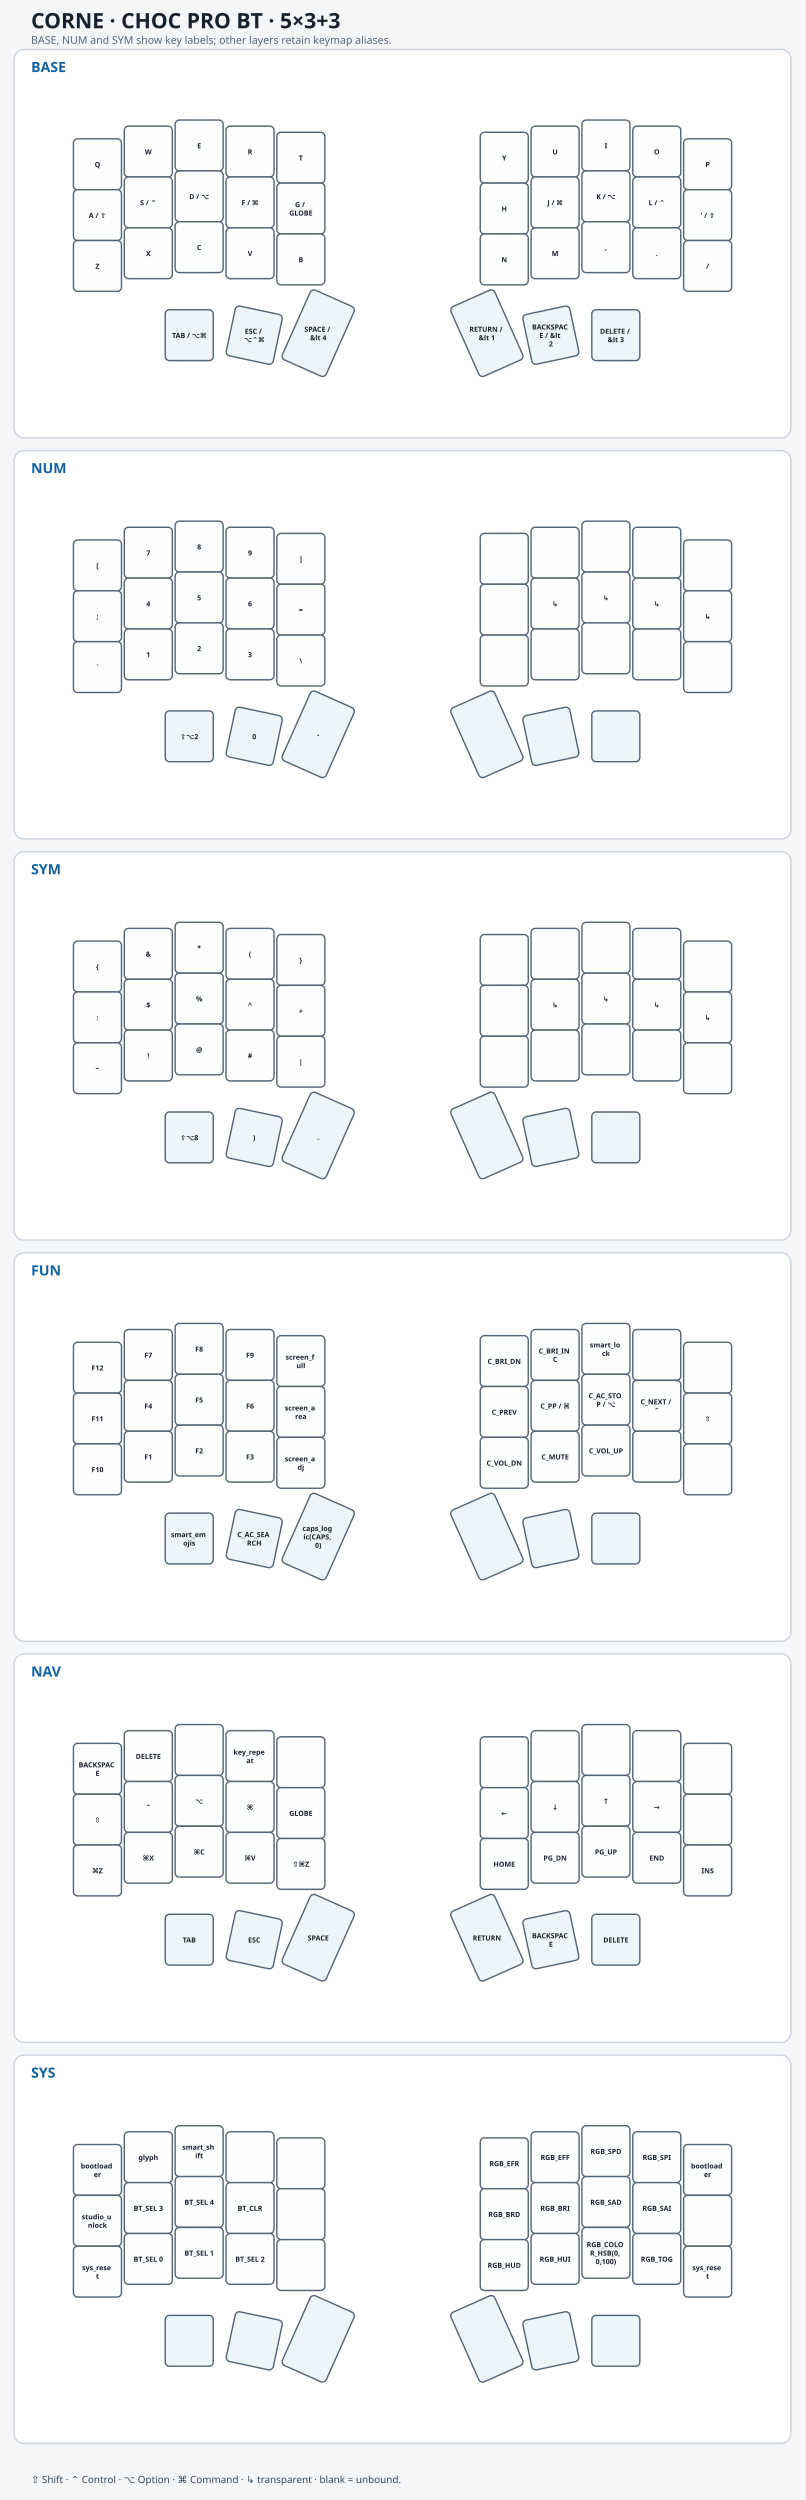
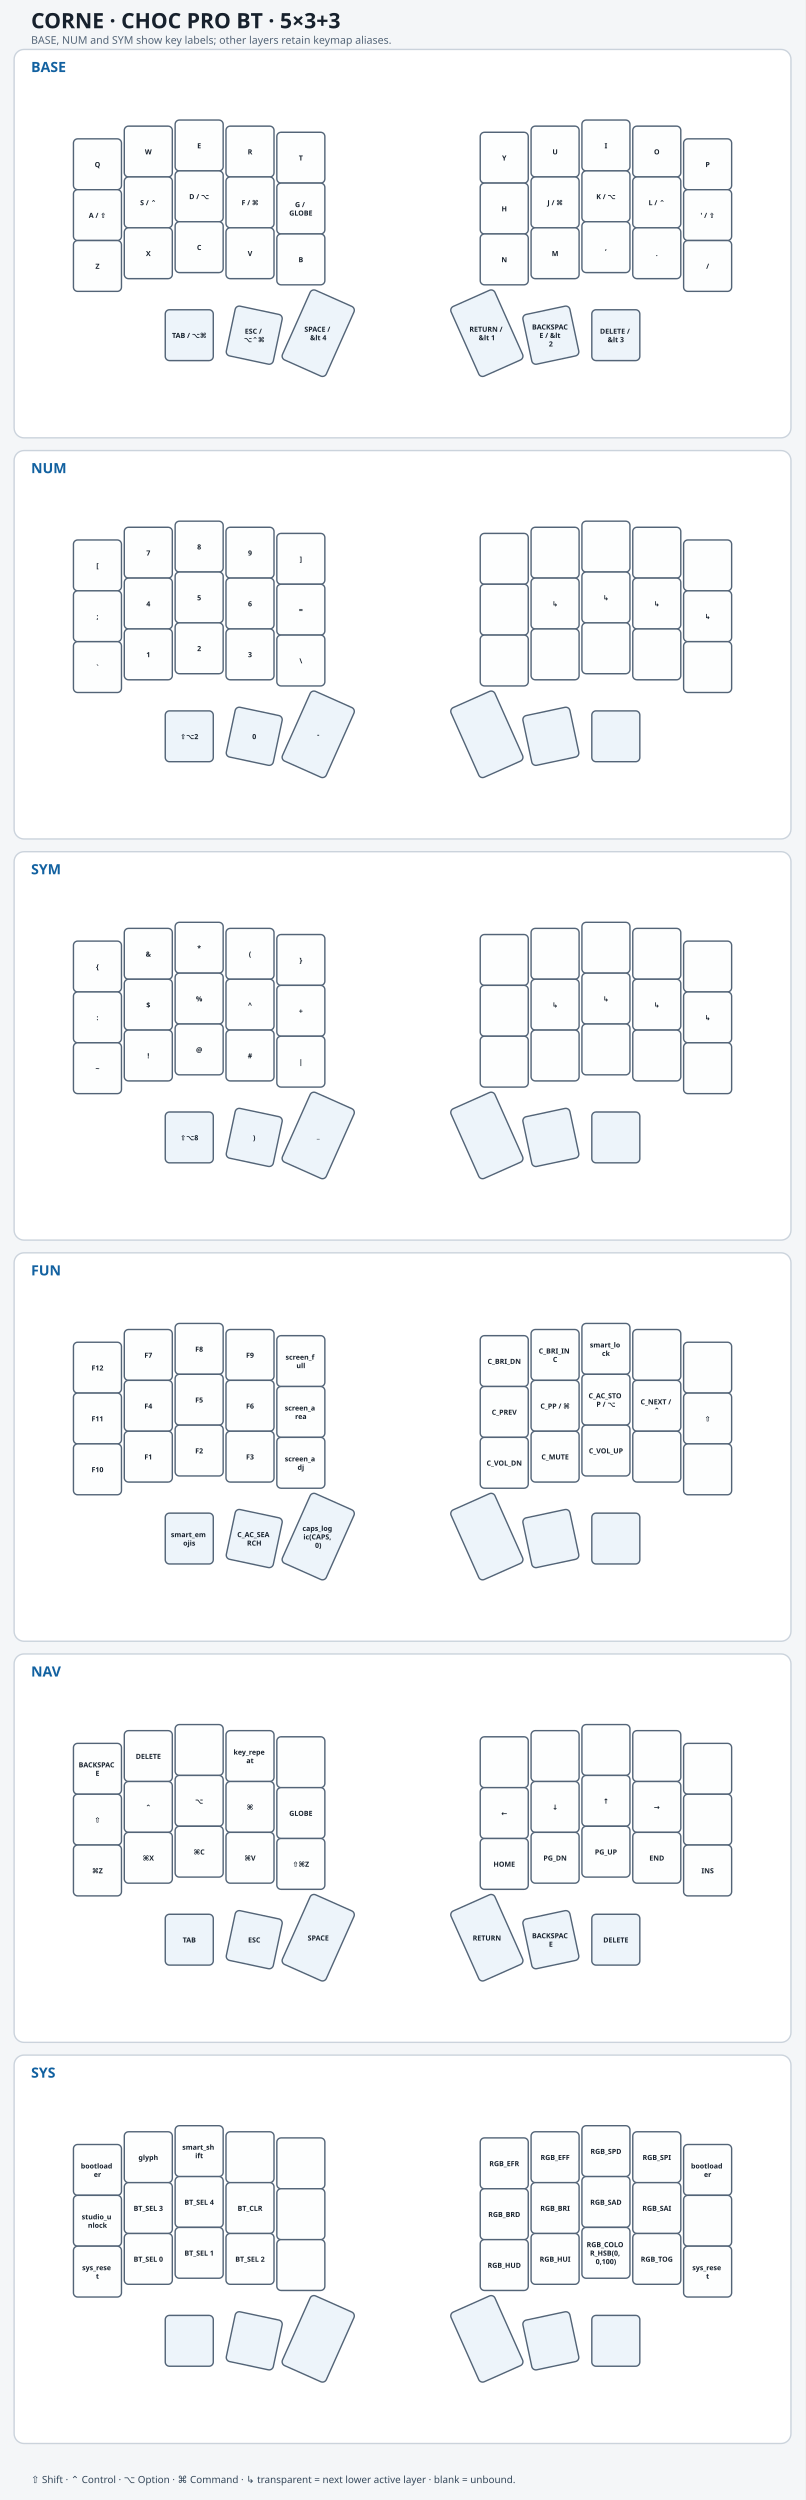
<svg xmlns="http://www.w3.org/2000/svg" width="1140" height="3540" viewBox="0 0 1140 3540">
  <defs>
    <style>
      .bg{fill:#f4f6f8}.card{fill:#fff;stroke:#cbd3dc;stroke-width:2}.key{fill:#fdfefe;stroke:#536477;stroke-width:2}.thumb{fill:#edf4fa;stroke:#536477;stroke-width:2}
      .title{font:700 30px system-ui,sans-serif;fill:#17212d}.sub{font:15px system-ui,sans-serif;fill:#536477}.layer{font:700 20px system-ui,sans-serif;fill:#1261a0}.legend{font:14px system-ui,sans-serif;fill:#34475a}.label{font:600 10px system-ui,sans-serif;fill:#17212d}
      </style>
  </defs>
  <rect class="bg" width="1140" height="3540" />
  <text class="title" x="44" y="40">CORNE · CHOC PRO BT · 5×3+3</text>
  <text class="sub" x="44" y="62">BASE, NUM and SYM show key labels; other layers retain keymap aliases.</text>
  <rect class="card" x="20" y="70" rx="14" width="1100" height="550" />
  <text class="layer" x="44" y="102">BASE</text>
  <g transform="rotate(0.0 138.0 232.6)">
    <rect class="key" x="104.0" y="196.6" rx="6" width="68" height="72.0" />
  </g>
  <text class="label" text-anchor="middle" x="138.0" y="236.6">
    <tspan x="138.0" dy="0">Q</tspan>
  </text>
  <g transform="rotate(0.0 210.0 214.6)">
    <rect class="key" x="176.0" y="178.6" rx="6" width="68" height="72.0" />
  </g>
  <text class="label" text-anchor="middle" x="210.0" y="218.6">
    <tspan x="210.0" dy="0">W</tspan>
  </text>
  <g transform="rotate(0.0 282.0 206.0)">
    <rect class="key" x="248.0" y="170.0" rx="6" width="68" height="72.0" />
  </g>
  <text class="label" text-anchor="middle" x="282.0" y="210.0">
    <tspan x="282.0" dy="0">E</tspan>
  </text>
  <g transform="rotate(0.0 354.0 214.6)">
    <rect class="key" x="320.0" y="178.6" rx="6" width="68" height="72.0" />
  </g>
  <text class="label" text-anchor="middle" x="354.0" y="218.6">
    <tspan x="354.0" dy="0">R</tspan>
  </text>
  <g transform="rotate(0.0 426.0 223.3)">
    <rect class="key" x="392.0" y="187.3" rx="6" width="68" height="72.0" />
  </g>
  <text class="label" text-anchor="middle" x="426.0" y="227.3">
    <tspan x="426.0" dy="0">T</tspan>
  </text>
  <g transform="rotate(0.0 714.0 223.3)">
    <rect class="key" x="680.0" y="187.3" rx="6" width="68" height="72.0" />
  </g>
  <text class="label" text-anchor="middle" x="714.0" y="227.3">
    <tspan x="714.0" dy="0">Y</tspan>
  </text>
  <g transform="rotate(0.0 786.0 214.6)">
    <rect class="key" x="752.0" y="178.6" rx="6" width="68" height="72.0" />
  </g>
  <text class="label" text-anchor="middle" x="786.0" y="218.6">
    <tspan x="786.0" dy="0">U</tspan>
  </text>
  <g transform="rotate(0.0 858.0 206.0)">
    <rect class="key" x="824.0" y="170.0" rx="6" width="68" height="72.0" />
  </g>
  <text class="label" text-anchor="middle" x="858.0" y="210.0">
    <tspan x="858.0" dy="0">I</tspan>
  </text>
  <g transform="rotate(0.0 930.0 214.6)">
    <rect class="key" x="896.0" y="178.6" rx="6" width="68" height="72.0" />
  </g>
  <text class="label" text-anchor="middle" x="930.0" y="218.6">
    <tspan x="930.0" dy="0">O</tspan>
  </text>
  <g transform="rotate(0.0 1002.0 232.6)">
    <rect class="key" x="968.0" y="196.6" rx="6" width="68" height="72.0" />
  </g>
  <text class="label" text-anchor="middle" x="1002.0" y="236.6">
    <tspan x="1002.0" dy="0">P</tspan>
  </text>
  <g transform="rotate(0.0 138.0 304.6)">
    <rect class="key" x="104.0" y="268.6" rx="6" width="68" height="72.0" />
  </g>
  <text class="label" text-anchor="middle" x="138.0" y="308.6">
    <tspan x="138.0" dy="0">A / ⇧</tspan>
  </text>
  <g transform="rotate(0.0 210.0 286.6)">
    <rect class="key" x="176.0" y="250.6" rx="6" width="68" height="72.0" />
  </g>
  <text class="label" text-anchor="middle" x="210.0" y="290.6">
    <tspan x="210.0" dy="0">S / ⌃</tspan>
  </text>
  <g transform="rotate(0.0 282.0 278.0)">
    <rect class="key" x="248.0" y="242.0" rx="6" width="68" height="72.0" />
  </g>
  <text class="label" text-anchor="middle" x="282.0" y="282.0">
    <tspan x="282.0" dy="0">D / ⌥</tspan>
  </text>
  <g transform="rotate(0.0 354.0 286.6)">
    <rect class="key" x="320.0" y="250.6" rx="6" width="68" height="72.0" />
  </g>
  <text class="label" text-anchor="middle" x="354.0" y="290.6">
    <tspan x="354.0" dy="0">F / ⌘</tspan>
  </text>
  <g transform="rotate(0.0 426.0 295.3)">
    <rect class="key" x="392.0" y="259.3" rx="6" width="68" height="72.0" />
  </g>
  <text class="label" text-anchor="middle" x="426.0" y="293.3">
    <tspan x="426.0" dy="0">G /</tspan>
    <tspan x="426.0" dy="12">GLOBE</tspan>
  </text>
  <g transform="rotate(0.0 714.0 295.3)">
    <rect class="key" x="680.0" y="259.3" rx="6" width="68" height="72.0" />
  </g>
  <text class="label" text-anchor="middle" x="714.0" y="299.3">
    <tspan x="714.0" dy="0">H</tspan>
  </text>
  <g transform="rotate(0.0 786.0 286.6)">
    <rect class="key" x="752.0" y="250.6" rx="6" width="68" height="72.0" />
  </g>
  <text class="label" text-anchor="middle" x="786.0" y="290.6">
    <tspan x="786.0" dy="0">J / ⌘</tspan>
  </text>
  <g transform="rotate(0.0 858.0 278.0)">
    <rect class="key" x="824.0" y="242.0" rx="6" width="68" height="72.0" />
  </g>
  <text class="label" text-anchor="middle" x="858.0" y="282.0">
    <tspan x="858.0" dy="0">K / ⌥</tspan>
  </text>
  <g transform="rotate(0.0 930.0 286.6)">
    <rect class="key" x="896.0" y="250.6" rx="6" width="68" height="72.0" />
  </g>
  <text class="label" text-anchor="middle" x="930.0" y="290.6">
    <tspan x="930.0" dy="0">L / ⌃</tspan>
  </text>
  <g transform="rotate(0.0 1002.0 304.6)">
    <rect class="key" x="968.0" y="268.6" rx="6" width="68" height="72.0" />
  </g>
  <text class="label" text-anchor="middle" x="1002.0" y="308.6">
    <tspan x="1002.0" dy="0">' / ⇧</tspan>
  </text>
  <g transform="rotate(0.0 138.0 376.6)">
    <rect class="key" x="104.0" y="340.6" rx="6" width="68" height="72.0" />
  </g>
  <text class="label" text-anchor="middle" x="138.0" y="380.6">
    <tspan x="138.0" dy="0">Z</tspan>
  </text>
  <g transform="rotate(0.0 210.0 358.6)">
    <rect class="key" x="176.0" y="322.6" rx="6" width="68" height="72.0" />
  </g>
  <text class="label" text-anchor="middle" x="210.0" y="362.6">
    <tspan x="210.0" dy="0">X</tspan>
  </text>
  <g transform="rotate(0.0 282.0 350.0)">
    <rect class="key" x="248.0" y="314.0" rx="6" width="68" height="72.0" />
  </g>
  <text class="label" text-anchor="middle" x="282.0" y="354.0">
    <tspan x="282.0" dy="0">C</tspan>
  </text>
  <g transform="rotate(0.0 354.0 358.6)">
    <rect class="key" x="320.0" y="322.6" rx="6" width="68" height="72.0" />
  </g>
  <text class="label" text-anchor="middle" x="354.0" y="362.6">
    <tspan x="354.0" dy="0">V</tspan>
  </text>
  <g transform="rotate(0.0 426.0 367.3)">
    <rect class="key" x="392.0" y="331.3" rx="6" width="68" height="72.0" />
  </g>
  <text class="label" text-anchor="middle" x="426.0" y="371.3">
    <tspan x="426.0" dy="0">B</tspan>
  </text>
  <g transform="rotate(0.0 714.0 367.3)">
    <rect class="key" x="680.0" y="331.3" rx="6" width="68" height="72.0" />
  </g>
  <text class="label" text-anchor="middle" x="714.0" y="371.3">
    <tspan x="714.0" dy="0">N</tspan>
  </text>
  <g transform="rotate(0.0 786.0 358.6)">
    <rect class="key" x="752.0" y="322.6" rx="6" width="68" height="72.0" />
  </g>
  <text class="label" text-anchor="middle" x="786.0" y="362.6">
    <tspan x="786.0" dy="0">M</tspan>
  </text>
  <g transform="rotate(0.0 858.0 350.0)">
    <rect class="key" x="824.0" y="314.0" rx="6" width="68" height="72.0" />
  </g>
  <text class="label" text-anchor="middle" x="858.0" y="354.0">
    <tspan x="858.0" dy="0">,</tspan>
  </text>
  <g transform="rotate(0.0 930.0 358.6)">
    <rect class="key" x="896.0" y="322.6" rx="6" width="68" height="72.0" />
  </g>
  <text class="label" text-anchor="middle" x="930.0" y="362.6">
    <tspan x="930.0" dy="0">.</tspan>
  </text>
  <g transform="rotate(0.0 1002.0 376.6)">
    <rect class="key" x="968.0" y="340.6" rx="6" width="68" height="72.0" />
  </g>
  <text class="label" text-anchor="middle" x="1002.0" y="380.6">
    <tspan x="1002.0" dy="0">/</tspan>
  </text>
  <g transform="rotate(0.0 268.0 474.6)">
    <rect class="thumb" x="234.0" y="438.6" rx="6" width="68" height="72.0" />
  </g>
  <text class="label" text-anchor="middle" x="268.0" y="478.6">
    <tspan x="268.0" dy="0">TAB / ⌥⌘</tspan>
  </text>
  <g transform="rotate(12.0 360.0 474.6)">
    <rect class="thumb" x="326.0" y="438.6" rx="6" width="68" height="72.0" />
  </g>
  <text class="label" text-anchor="middle" x="360.0" y="472.6">
    <tspan x="360.0" dy="0">ESC /</tspan>
    <tspan x="360.0" dy="12">⌥⌃⌘</tspan>
  </text>
  <g transform="rotate(24.0 450.6 471.8)">
    <rect class="thumb" x="416.6" y="417.8" rx="6" width="68" height="108.0" />
  </g>
  <text class="label" text-anchor="middle" x="450.6" y="469.8">
    <tspan x="450.6" dy="0">SPACE /</tspan>
    <tspan x="450.6" dy="12">&amp;lt 4</tspan>
  </text>
  <g transform="rotate(-24.0 689.4 471.8)">
    <rect class="thumb" x="655.4" y="417.8" rx="6" width="68" height="108.0" />
  </g>
  <text class="label" text-anchor="middle" x="689.4" y="469.8">
    <tspan x="689.4" dy="0">RETURN /</tspan>
    <tspan x="689.4" dy="12">&amp;lt 1</tspan>
  </text>
  <g transform="rotate(-12.0 780.0 474.6)">
    <rect class="thumb" x="746.0" y="438.6" rx="6" width="68" height="72.0" />
  </g>
  <text class="label" text-anchor="middle" x="780.0" y="466.6">
    <tspan x="780.0" dy="0">BACKSPAC</tspan>
    <tspan x="780.0" dy="12">E / &amp;lt</tspan>
    <tspan x="780.0" dy="12">2</tspan>
  </text>
  <g transform="rotate(0.0 872.0 474.6)">
    <rect class="thumb" x="838.0" y="438.6" rx="6" width="68" height="72.0" />
  </g>
  <text class="label" text-anchor="middle" x="872.0" y="472.6">
    <tspan x="872.0" dy="0">DELETE /</tspan>
    <tspan x="872.0" dy="12">&amp;lt 3</tspan>
  </text>
  <rect class="card" x="20" y="638" rx="14" width="1100" height="550" />
  <text class="layer" x="44" y="670">NUM</text>
  <g transform="rotate(0.0 138.0 800.6)">
    <rect class="key" x="104.0" y="764.6" rx="6" width="68" height="72.0" />
  </g>
  <text class="label" text-anchor="middle" x="138.0" y="804.6">
    <tspan x="138.0" dy="0">[</tspan>
  </text>
  <g transform="rotate(0.0 210.0 782.6)">
    <rect class="key" x="176.0" y="746.6" rx="6" width="68" height="72.0" />
  </g>
  <text class="label" text-anchor="middle" x="210.0" y="786.6">
    <tspan x="210.0" dy="0">7</tspan>
  </text>
  <g transform="rotate(0.0 282.0 774.0)">
    <rect class="key" x="248.0" y="738.0" rx="6" width="68" height="72.0" />
  </g>
  <text class="label" text-anchor="middle" x="282.0" y="778.0">
    <tspan x="282.0" dy="0">8</tspan>
  </text>
  <g transform="rotate(0.0 354.0 782.6)">
    <rect class="key" x="320.0" y="746.6" rx="6" width="68" height="72.0" />
  </g>
  <text class="label" text-anchor="middle" x="354.0" y="786.6">
    <tspan x="354.0" dy="0">9</tspan>
  </text>
  <g transform="rotate(0.0 426.0 791.3)">
    <rect class="key" x="392.0" y="755.3" rx="6" width="68" height="72.0" />
  </g>
  <text class="label" text-anchor="middle" x="426.0" y="795.3">
    <tspan x="426.0" dy="0">]</tspan>
  </text>
  <g transform="rotate(0.0 714.0 791.3)">
    <rect class="key" x="680.0" y="755.3" rx="6" width="68" height="72.0" />
  </g>
  <g transform="rotate(0.0 786.0 782.6)">
    <rect class="key" x="752.0" y="746.6" rx="6" width="68" height="72.0" />
  </g>
  <g transform="rotate(0.0 858.0 774.0)">
    <rect class="key" x="824.0" y="738.0" rx="6" width="68" height="72.0" />
  </g>
  <g transform="rotate(0.0 930.0 782.6)">
    <rect class="key" x="896.0" y="746.6" rx="6" width="68" height="72.0" />
  </g>
  <g transform="rotate(0.0 1002.0 800.6)">
    <rect class="key" x="968.0" y="764.6" rx="6" width="68" height="72.0" />
  </g>
  <g transform="rotate(0.0 138.0 872.6)">
    <rect class="key" x="104.0" y="836.6" rx="6" width="68" height="72.0" />
  </g>
  <text class="label" text-anchor="middle" x="138.0" y="876.6">
    <tspan x="138.0" dy="0">;</tspan>
  </text>
  <g transform="rotate(0.0 210.0 854.6)">
    <rect class="key" x="176.0" y="818.6" rx="6" width="68" height="72.0" />
  </g>
  <text class="label" text-anchor="middle" x="210.0" y="858.6">
    <tspan x="210.0" dy="0">4</tspan>
  </text>
  <g transform="rotate(0.0 282.0 846.0)">
    <rect class="key" x="248.0" y="810.0" rx="6" width="68" height="72.0" />
  </g>
  <text class="label" text-anchor="middle" x="282.0" y="850.0">
    <tspan x="282.0" dy="0">5</tspan>
  </text>
  <g transform="rotate(0.0 354.0 854.6)">
    <rect class="key" x="320.0" y="818.6" rx="6" width="68" height="72.0" />
  </g>
  <text class="label" text-anchor="middle" x="354.0" y="858.6">
    <tspan x="354.0" dy="0">6</tspan>
  </text>
  <g transform="rotate(0.0 426.0 863.3)">
    <rect class="key" x="392.0" y="827.3" rx="6" width="68" height="72.0" />
  </g>
  <text class="label" text-anchor="middle" x="426.0" y="867.3">
    <tspan x="426.0" dy="0">=</tspan>
  </text>
  <g transform="rotate(0.0 714.0 863.3)">
    <rect class="key" x="680.0" y="827.3" rx="6" width="68" height="72.0" />
  </g>
  <g transform="rotate(0.0 786.0 854.6)">
    <rect class="key" x="752.0" y="818.6" rx="6" width="68" height="72.0" />
  </g>
  <text class="label" text-anchor="middle" x="786.0" y="858.6">
    <tspan x="786.0" dy="0">↳</tspan>
  </text>
  <g transform="rotate(0.0 858.0 846.0)">
    <rect class="key" x="824.0" y="810.0" rx="6" width="68" height="72.0" />
  </g>
  <text class="label" text-anchor="middle" x="858.0" y="850.0">
    <tspan x="858.0" dy="0">↳</tspan>
  </text>
  <g transform="rotate(0.0 930.0 854.6)">
    <rect class="key" x="896.0" y="818.6" rx="6" width="68" height="72.0" />
  </g>
  <text class="label" text-anchor="middle" x="930.0" y="858.6">
    <tspan x="930.0" dy="0">↳</tspan>
  </text>
  <g transform="rotate(0.0 1002.0 872.6)">
    <rect class="key" x="968.0" y="836.6" rx="6" width="68" height="72.0" />
  </g>
  <text class="label" text-anchor="middle" x="1002.0" y="876.6">
    <tspan x="1002.0" dy="0">↳</tspan>
  </text>
  <g transform="rotate(0.0 138.0 944.6)">
    <rect class="key" x="104.0" y="908.6" rx="6" width="68" height="72.0" />
  </g>
  <text class="label" text-anchor="middle" x="138.0" y="948.6">
    <tspan x="138.0" dy="0">`</tspan>
  </text>
  <g transform="rotate(0.0 210.0 926.6)">
    <rect class="key" x="176.0" y="890.6" rx="6" width="68" height="72.0" />
  </g>
  <text class="label" text-anchor="middle" x="210.0" y="930.6">
    <tspan x="210.0" dy="0">1</tspan>
  </text>
  <g transform="rotate(0.0 282.0 918.0)">
    <rect class="key" x="248.0" y="882.0" rx="6" width="68" height="72.0" />
  </g>
  <text class="label" text-anchor="middle" x="282.0" y="922.0">
    <tspan x="282.0" dy="0">2</tspan>
  </text>
  <g transform="rotate(0.0 354.0 926.6)">
    <rect class="key" x="320.0" y="890.6" rx="6" width="68" height="72.0" />
  </g>
  <text class="label" text-anchor="middle" x="354.0" y="930.6">
    <tspan x="354.0" dy="0">3</tspan>
  </text>
  <g transform="rotate(0.0 426.0 935.3)">
    <rect class="key" x="392.0" y="899.3" rx="6" width="68" height="72.0" />
  </g>
  <text class="label" text-anchor="middle" x="426.0" y="939.3">
    <tspan x="426.0" dy="0">\</tspan>
  </text>
  <g transform="rotate(0.0 714.0 935.3)">
    <rect class="key" x="680.0" y="899.3" rx="6" width="68" height="72.0" />
  </g>
  <g transform="rotate(0.0 786.0 926.6)">
    <rect class="key" x="752.0" y="890.6" rx="6" width="68" height="72.0" />
  </g>
  <g transform="rotate(0.0 858.0 918.0)">
    <rect class="key" x="824.0" y="882.0" rx="6" width="68" height="72.0" />
  </g>
  <g transform="rotate(0.0 930.0 926.6)">
    <rect class="key" x="896.0" y="890.6" rx="6" width="68" height="72.0" />
  </g>
  <g transform="rotate(0.0 1002.0 944.6)">
    <rect class="key" x="968.0" y="908.6" rx="6" width="68" height="72.0" />
  </g>
  <g transform="rotate(0.0 268.0 1042.6)">
    <rect class="thumb" x="234.0" y="1006.6" rx="6" width="68" height="72.0" />
  </g>
  <text class="label" text-anchor="middle" x="268.0" y="1046.6">
    <tspan x="268.0" dy="0">⇧⌥2</tspan>
  </text>
  <g transform="rotate(12.0 360.0 1042.6)">
    <rect class="thumb" x="326.0" y="1006.6" rx="6" width="68" height="72.0" />
  </g>
  <text class="label" text-anchor="middle" x="360.0" y="1046.6">
    <tspan x="360.0" dy="0">0</tspan>
  </text>
  <g transform="rotate(24.0 450.6 1039.8)">
    <rect class="thumb" x="416.6" y="985.8" rx="6" width="68" height="108.0" />
  </g>
  <text class="label" text-anchor="middle" x="450.6" y="1043.8">
    <tspan x="450.6" dy="0">-</tspan>
  </text>
  <g transform="rotate(-24.0 689.4 1039.8)">
    <rect class="thumb" x="655.4" y="985.8" rx="6" width="68" height="108.0" />
  </g>
  <g transform="rotate(-12.0 780.0 1042.6)">
    <rect class="thumb" x="746.0" y="1006.6" rx="6" width="68" height="72.0" />
  </g>
  <g transform="rotate(0.0 872.0 1042.6)">
    <rect class="thumb" x="838.0" y="1006.6" rx="6" width="68" height="72.0" />
  </g>
  <rect class="card" x="20" y="1206" rx="14" width="1100" height="550" />
  <text class="layer" x="44" y="1238">SYM</text>
  <g transform="rotate(0.0 138.0 1368.6)">
    <rect class="key" x="104.0" y="1332.6" rx="6" width="68" height="72.0" />
  </g>
  <text class="label" text-anchor="middle" x="138.0" y="1372.6">
    <tspan x="138.0" dy="0">{</tspan>
  </text>
  <g transform="rotate(0.0 210.0 1350.6)">
    <rect class="key" x="176.0" y="1314.6" rx="6" width="68" height="72.0" />
  </g>
  <text class="label" text-anchor="middle" x="210.0" y="1354.6">
    <tspan x="210.0" dy="0">&amp;</tspan>
  </text>
  <g transform="rotate(0.0 282.0 1342.0)">
    <rect class="key" x="248.0" y="1306.0" rx="6" width="68" height="72.0" />
  </g>
  <text class="label" text-anchor="middle" x="282.0" y="1346.0">
    <tspan x="282.0" dy="0">*</tspan>
  </text>
  <g transform="rotate(0.0 354.0 1350.6)">
    <rect class="key" x="320.0" y="1314.6" rx="6" width="68" height="72.0" />
  </g>
  <text class="label" text-anchor="middle" x="354.0" y="1354.6">
    <tspan x="354.0" dy="0">(</tspan>
  </text>
  <g transform="rotate(0.0 426.0 1359.3)">
    <rect class="key" x="392.0" y="1323.3" rx="6" width="68" height="72.0" />
  </g>
  <text class="label" text-anchor="middle" x="426.0" y="1363.3">
    <tspan x="426.0" dy="0">}</tspan>
  </text>
  <g transform="rotate(0.0 714.0 1359.3)">
    <rect class="key" x="680.0" y="1323.3" rx="6" width="68" height="72.0" />
  </g>
  <g transform="rotate(0.0 786.0 1350.6)">
    <rect class="key" x="752.0" y="1314.6" rx="6" width="68" height="72.0" />
  </g>
  <g transform="rotate(0.0 858.0 1342.0)">
    <rect class="key" x="824.0" y="1306.0" rx="6" width="68" height="72.0" />
  </g>
  <g transform="rotate(0.0 930.0 1350.6)">
    <rect class="key" x="896.0" y="1314.6" rx="6" width="68" height="72.0" />
  </g>
  <g transform="rotate(0.0 1002.0 1368.6)">
    <rect class="key" x="968.0" y="1332.6" rx="6" width="68" height="72.0" />
  </g>
  <g transform="rotate(0.0 138.0 1440.6)">
    <rect class="key" x="104.0" y="1404.6" rx="6" width="68" height="72.0" />
  </g>
  <text class="label" text-anchor="middle" x="138.0" y="1444.6">
    <tspan x="138.0" dy="0">:</tspan>
  </text>
  <g transform="rotate(0.0 210.0 1422.6)">
    <rect class="key" x="176.0" y="1386.6" rx="6" width="68" height="72.0" />
  </g>
  <text class="label" text-anchor="middle" x="210.0" y="1426.6">
    <tspan x="210.0" dy="0">$</tspan>
  </text>
  <g transform="rotate(0.0 282.0 1414.0)">
    <rect class="key" x="248.0" y="1378.0" rx="6" width="68" height="72.0" />
  </g>
  <text class="label" text-anchor="middle" x="282.0" y="1418.0">
    <tspan x="282.0" dy="0">%</tspan>
  </text>
  <g transform="rotate(0.0 354.0 1422.6)">
    <rect class="key" x="320.0" y="1386.6" rx="6" width="68" height="72.0" />
  </g>
  <text class="label" text-anchor="middle" x="354.0" y="1426.6">
    <tspan x="354.0" dy="0">^</tspan>
  </text>
  <g transform="rotate(0.0 426.0 1431.3)">
    <rect class="key" x="392.0" y="1395.3" rx="6" width="68" height="72.0" />
  </g>
  <text class="label" text-anchor="middle" x="426.0" y="1435.3">
    <tspan x="426.0" dy="0">+</tspan>
  </text>
  <g transform="rotate(0.0 714.0 1431.3)">
    <rect class="key" x="680.0" y="1395.3" rx="6" width="68" height="72.0" />
  </g>
  <g transform="rotate(0.0 786.0 1422.6)">
    <rect class="key" x="752.0" y="1386.6" rx="6" width="68" height="72.0" />
  </g>
  <text class="label" text-anchor="middle" x="786.0" y="1426.6">
    <tspan x="786.0" dy="0">↳</tspan>
  </text>
  <g transform="rotate(0.0 858.0 1414.0)">
    <rect class="key" x="824.0" y="1378.0" rx="6" width="68" height="72.0" />
  </g>
  <text class="label" text-anchor="middle" x="858.0" y="1418.0">
    <tspan x="858.0" dy="0">↳</tspan>
  </text>
  <g transform="rotate(0.0 930.0 1422.6)">
    <rect class="key" x="896.0" y="1386.6" rx="6" width="68" height="72.0" />
  </g>
  <text class="label" text-anchor="middle" x="930.0" y="1426.6">
    <tspan x="930.0" dy="0">↳</tspan>
  </text>
  <g transform="rotate(0.0 1002.0 1440.6)">
    <rect class="key" x="968.0" y="1404.6" rx="6" width="68" height="72.0" />
  </g>
  <text class="label" text-anchor="middle" x="1002.0" y="1444.6">
    <tspan x="1002.0" dy="0">↳</tspan>
  </text>
  <g transform="rotate(0.0 138.0 1512.6)">
    <rect class="key" x="104.0" y="1476.6" rx="6" width="68" height="72.0" />
  </g>
  <text class="label" text-anchor="middle" x="138.0" y="1516.6">
    <tspan x="138.0" dy="0">~</tspan>
  </text>
  <g transform="rotate(0.0 210.0 1494.6)">
    <rect class="key" x="176.0" y="1458.6" rx="6" width="68" height="72.0" />
  </g>
  <text class="label" text-anchor="middle" x="210.0" y="1498.6">
    <tspan x="210.0" dy="0">!</tspan>
  </text>
  <g transform="rotate(0.0 282.0 1486.0)">
    <rect class="key" x="248.0" y="1450.0" rx="6" width="68" height="72.0" />
  </g>
  <text class="label" text-anchor="middle" x="282.0" y="1490.0">
    <tspan x="282.0" dy="0">@</tspan>
  </text>
  <g transform="rotate(0.0 354.0 1494.6)">
    <rect class="key" x="320.0" y="1458.6" rx="6" width="68" height="72.0" />
  </g>
  <text class="label" text-anchor="middle" x="354.0" y="1498.6">
    <tspan x="354.0" dy="0">#</tspan>
  </text>
  <g transform="rotate(0.0 426.0 1503.3)">
    <rect class="key" x="392.0" y="1467.3" rx="6" width="68" height="72.0" />
  </g>
  <text class="label" text-anchor="middle" x="426.0" y="1507.3">
    <tspan x="426.0" dy="0">|</tspan>
  </text>
  <g transform="rotate(0.0 714.0 1503.3)">
    <rect class="key" x="680.0" y="1467.3" rx="6" width="68" height="72.0" />
  </g>
  <g transform="rotate(0.0 786.0 1494.6)">
    <rect class="key" x="752.0" y="1458.6" rx="6" width="68" height="72.0" />
  </g>
  <g transform="rotate(0.0 858.0 1486.0)">
    <rect class="key" x="824.0" y="1450.0" rx="6" width="68" height="72.0" />
  </g>
  <g transform="rotate(0.0 930.0 1494.6)">
    <rect class="key" x="896.0" y="1458.6" rx="6" width="68" height="72.0" />
  </g>
  <g transform="rotate(0.0 1002.0 1512.6)">
    <rect class="key" x="968.0" y="1476.6" rx="6" width="68" height="72.0" />
  </g>
  <g transform="rotate(0.0 268.0 1610.6)">
    <rect class="thumb" x="234.0" y="1574.6" rx="6" width="68" height="72.0" />
  </g>
  <text class="label" text-anchor="middle" x="268.0" y="1614.6">
    <tspan x="268.0" dy="0">⇧⌥8</tspan>
  </text>
  <g transform="rotate(12.0 360.0 1610.6)">
    <rect class="thumb" x="326.0" y="1574.6" rx="6" width="68" height="72.0" />
  </g>
  <text class="label" text-anchor="middle" x="360.0" y="1614.6">
    <tspan x="360.0" dy="0">)</tspan>
  </text>
  <g transform="rotate(24.0 450.6 1607.8)">
    <rect class="thumb" x="416.6" y="1553.8" rx="6" width="68" height="108.0" />
  </g>
  <text class="label" text-anchor="middle" x="450.6" y="1611.8">
    <tspan x="450.6" dy="0">_</tspan>
  </text>
  <g transform="rotate(-24.0 689.4 1607.8)">
    <rect class="thumb" x="655.4" y="1553.8" rx="6" width="68" height="108.0" />
  </g>
  <g transform="rotate(-12.0 780.0 1610.6)">
    <rect class="thumb" x="746.0" y="1574.6" rx="6" width="68" height="72.0" />
  </g>
  <g transform="rotate(0.0 872.0 1610.6)">
    <rect class="thumb" x="838.0" y="1574.6" rx="6" width="68" height="72.0" />
  </g>
  <rect class="card" x="20" y="1774" rx="14" width="1100" height="550" />
  <text class="layer" x="44" y="1806">FUN</text>
  <g transform="rotate(0.0 138.0 1936.6)">
    <rect class="key" x="104.0" y="1900.6" rx="6" width="68" height="72.0" />
  </g>
  <text class="label" text-anchor="middle" x="138.0" y="1940.6">
    <tspan x="138.0" dy="0">F12</tspan>
  </text>
  <g transform="rotate(0.0 210.0 1918.6)">
    <rect class="key" x="176.0" y="1882.6" rx="6" width="68" height="72.0" />
  </g>
  <text class="label" text-anchor="middle" x="210.0" y="1922.6">
    <tspan x="210.0" dy="0">F7</tspan>
  </text>
  <g transform="rotate(0.0 282.0 1910.0)">
    <rect class="key" x="248.0" y="1874.0" rx="6" width="68" height="72.0" />
  </g>
  <text class="label" text-anchor="middle" x="282.0" y="1914.0">
    <tspan x="282.0" dy="0">F8</tspan>
  </text>
  <g transform="rotate(0.0 354.0 1918.6)">
    <rect class="key" x="320.0" y="1882.6" rx="6" width="68" height="72.0" />
  </g>
  <text class="label" text-anchor="middle" x="354.0" y="1922.6">
    <tspan x="354.0" dy="0">F9</tspan>
  </text>
  <g transform="rotate(0.0 426.0 1927.3)">
    <rect class="key" x="392.0" y="1891.3" rx="6" width="68" height="72.0" />
  </g>
  <text class="label" text-anchor="middle" x="426.0" y="1925.3">
    <tspan x="426.0" dy="0">screen_f</tspan>
    <tspan x="426.0" dy="12">ull</tspan>
  </text>
  <g transform="rotate(0.0 714.0 1927.3)">
    <rect class="key" x="680.0" y="1891.3" rx="6" width="68" height="72.0" />
  </g>
  <text class="label" text-anchor="middle" x="714.0" y="1931.3">
    <tspan x="714.0" dy="0">C_BRI_DN</tspan>
  </text>
  <g transform="rotate(0.0 786.0 1918.6)">
    <rect class="key" x="752.0" y="1882.6" rx="6" width="68" height="72.0" />
  </g>
  <text class="label" text-anchor="middle" x="786.0" y="1916.6">
    <tspan x="786.0" dy="0">C_BRI_IN</tspan>
    <tspan x="786.0" dy="12">C</tspan>
  </text>
  <g transform="rotate(0.0 858.0 1910.0)">
    <rect class="key" x="824.0" y="1874.0" rx="6" width="68" height="72.0" />
  </g>
  <text class="label" text-anchor="middle" x="858.0" y="1908.0">
    <tspan x="858.0" dy="0">smart_lo</tspan>
    <tspan x="858.0" dy="12">ck</tspan>
  </text>
  <g transform="rotate(0.0 930.0 1918.6)">
    <rect class="key" x="896.0" y="1882.6" rx="6" width="68" height="72.0" />
  </g>
  <g transform="rotate(0.0 1002.0 1936.6)">
    <rect class="key" x="968.0" y="1900.6" rx="6" width="68" height="72.0" />
  </g>
  <g transform="rotate(0.0 138.0 2008.6)">
    <rect class="key" x="104.0" y="1972.6" rx="6" width="68" height="72.0" />
  </g>
  <text class="label" text-anchor="middle" x="138.0" y="2012.6">
    <tspan x="138.0" dy="0">F11</tspan>
  </text>
  <g transform="rotate(0.0 210.0 1990.6)">
    <rect class="key" x="176.0" y="1954.6" rx="6" width="68" height="72.0" />
  </g>
  <text class="label" text-anchor="middle" x="210.0" y="1994.6">
    <tspan x="210.0" dy="0">F4</tspan>
  </text>
  <g transform="rotate(0.0 282.0 1982.0)">
    <rect class="key" x="248.0" y="1946.0" rx="6" width="68" height="72.0" />
  </g>
  <text class="label" text-anchor="middle" x="282.0" y="1986.0">
    <tspan x="282.0" dy="0">F5</tspan>
  </text>
  <g transform="rotate(0.0 354.0 1990.6)">
    <rect class="key" x="320.0" y="1954.6" rx="6" width="68" height="72.0" />
  </g>
  <text class="label" text-anchor="middle" x="354.0" y="1994.6">
    <tspan x="354.0" dy="0">F6</tspan>
  </text>
  <g transform="rotate(0.0 426.0 1999.3)">
    <rect class="key" x="392.0" y="1963.3" rx="6" width="68" height="72.0" />
  </g>
  <text class="label" text-anchor="middle" x="426.0" y="1997.3">
    <tspan x="426.0" dy="0">screen_a</tspan>
    <tspan x="426.0" dy="12">rea</tspan>
  </text>
  <g transform="rotate(0.0 714.0 1999.3)">
    <rect class="key" x="680.0" y="1963.3" rx="6" width="68" height="72.0" />
  </g>
  <text class="label" text-anchor="middle" x="714.0" y="2003.3">
    <tspan x="714.0" dy="0">C_PREV</tspan>
  </text>
  <g transform="rotate(0.0 786.0 1990.6)">
    <rect class="key" x="752.0" y="1954.6" rx="6" width="68" height="72.0" />
  </g>
  <text class="label" text-anchor="middle" x="786.0" y="1994.6">
    <tspan x="786.0" dy="0">C_PP / ⌘</tspan>
  </text>
  <g transform="rotate(0.0 858.0 1982.0)">
    <rect class="key" x="824.0" y="1946.0" rx="6" width="68" height="72.0" />
  </g>
  <text class="label" text-anchor="middle" x="858.0" y="1980.0">
    <tspan x="858.0" dy="0">C_AC_STO</tspan>
    <tspan x="858.0" dy="12">P / ⌥</tspan>
  </text>
  <g transform="rotate(0.0 930.0 1990.6)">
    <rect class="key" x="896.0" y="1954.6" rx="6" width="68" height="72.0" />
  </g>
  <text class="label" text-anchor="middle" x="930.0" y="1988.6">
    <tspan x="930.0" dy="0">C_NEXT /</tspan>
    <tspan x="930.0" dy="12">⌃</tspan>
  </text>
  <g transform="rotate(0.0 1002.0 2008.6)">
    <rect class="key" x="968.0" y="1972.6" rx="6" width="68" height="72.0" />
  </g>
  <text class="label" text-anchor="middle" x="1002.0" y="2012.6">
    <tspan x="1002.0" dy="0">⇧</tspan>
  </text>
  <g transform="rotate(0.0 138.0 2080.6)">
    <rect class="key" x="104.0" y="2044.6" rx="6" width="68" height="72.0" />
  </g>
  <text class="label" text-anchor="middle" x="138.0" y="2084.6">
    <tspan x="138.0" dy="0">F10</tspan>
  </text>
  <g transform="rotate(0.0 210.0 2062.6)">
    <rect class="key" x="176.0" y="2026.6" rx="6" width="68" height="72.0" />
  </g>
  <text class="label" text-anchor="middle" x="210.0" y="2066.6">
    <tspan x="210.0" dy="0">F1</tspan>
  </text>
  <g transform="rotate(0.0 282.0 2054.0)">
    <rect class="key" x="248.0" y="2018.0" rx="6" width="68" height="72.0" />
  </g>
  <text class="label" text-anchor="middle" x="282.0" y="2058.0">
    <tspan x="282.0" dy="0">F2</tspan>
  </text>
  <g transform="rotate(0.0 354.0 2062.6)">
    <rect class="key" x="320.0" y="2026.6" rx="6" width="68" height="72.0" />
  </g>
  <text class="label" text-anchor="middle" x="354.0" y="2066.6">
    <tspan x="354.0" dy="0">F3</tspan>
  </text>
  <g transform="rotate(0.0 426.0 2071.3)">
    <rect class="key" x="392.0" y="2035.3" rx="6" width="68" height="72.0" />
  </g>
  <text class="label" text-anchor="middle" x="426.0" y="2069.3">
    <tspan x="426.0" dy="0">screen_a</tspan>
    <tspan x="426.0" dy="12">dj</tspan>
  </text>
  <g transform="rotate(0.0 714.0 2071.3)">
    <rect class="key" x="680.0" y="2035.3" rx="6" width="68" height="72.0" />
  </g>
  <text class="label" text-anchor="middle" x="714.0" y="2075.3">
    <tspan x="714.0" dy="0">C_VOL_DN</tspan>
  </text>
  <g transform="rotate(0.0 786.0 2062.6)">
    <rect class="key" x="752.0" y="2026.6" rx="6" width="68" height="72.0" />
  </g>
  <text class="label" text-anchor="middle" x="786.0" y="2066.6">
    <tspan x="786.0" dy="0">C_MUTE</tspan>
  </text>
  <g transform="rotate(0.0 858.0 2054.0)">
    <rect class="key" x="824.0" y="2018.0" rx="6" width="68" height="72.0" />
  </g>
  <text class="label" text-anchor="middle" x="858.0" y="2058.0">
    <tspan x="858.0" dy="0">C_VOL_UP</tspan>
  </text>
  <g transform="rotate(0.0 930.0 2062.6)">
    <rect class="key" x="896.0" y="2026.6" rx="6" width="68" height="72.0" />
  </g>
  <g transform="rotate(0.0 1002.0 2080.6)">
    <rect class="key" x="968.0" y="2044.6" rx="6" width="68" height="72.0" />
  </g>
  <g transform="rotate(0.0 268.0 2178.6)">
    <rect class="thumb" x="234.0" y="2142.6" rx="6" width="68" height="72.0" />
  </g>
  <text class="label" text-anchor="middle" x="268.0" y="2176.6">
    <tspan x="268.0" dy="0">smart_em</tspan>
    <tspan x="268.0" dy="12">ojis</tspan>
  </text>
  <g transform="rotate(12.0 360.0 2178.6)">
    <rect class="thumb" x="326.0" y="2142.6" rx="6" width="68" height="72.0" />
  </g>
  <text class="label" text-anchor="middle" x="360.0" y="2176.6">
    <tspan x="360.0" dy="0">C_AC_SEA</tspan>
    <tspan x="360.0" dy="12">RCH</tspan>
  </text>
  <g transform="rotate(24.0 450.6 2175.8)">
    <rect class="thumb" x="416.6" y="2121.8" rx="6" width="68" height="108.0" />
  </g>
  <text class="label" text-anchor="middle" x="450.6" y="2167.8">
    <tspan x="450.6" dy="0">caps_log</tspan>
    <tspan x="450.6" dy="12">ic(CAPS,</tspan>
    <tspan x="450.6" dy="12">0)</tspan>
  </text>
  <g transform="rotate(-24.0 689.4 2175.8)">
    <rect class="thumb" x="655.4" y="2121.8" rx="6" width="68" height="108.0" />
  </g>
  <g transform="rotate(-12.0 780.0 2178.6)">
    <rect class="thumb" x="746.0" y="2142.6" rx="6" width="68" height="72.0" />
  </g>
  <g transform="rotate(0.0 872.0 2178.6)">
    <rect class="thumb" x="838.0" y="2142.6" rx="6" width="68" height="72.0" />
  </g>
  <rect class="card" x="20" y="2342" rx="14" width="1100" height="550" />
  <text class="layer" x="44" y="2374">NAV</text>
  <g transform="rotate(0.0 138.0 2504.6)">
    <rect class="key" x="104.0" y="2468.6" rx="6" width="68" height="72.0" />
  </g>
  <text class="label" text-anchor="middle" x="138.0" y="2502.6">
    <tspan x="138.0" dy="0">BACKSPAC</tspan>
    <tspan x="138.0" dy="12">E</tspan>
  </text>
  <g transform="rotate(0.0 210.0 2486.6)">
    <rect class="key" x="176.0" y="2450.6" rx="6" width="68" height="72.0" />
  </g>
  <text class="label" text-anchor="middle" x="210.0" y="2490.6">
    <tspan x="210.0" dy="0">DELETE</tspan>
  </text>
  <g transform="rotate(0.0 282.0 2478.0)">
    <rect class="key" x="248.0" y="2442.0" rx="6" width="68" height="72.0" />
  </g>
  <g transform="rotate(0.0 354.0 2486.6)">
    <rect class="key" x="320.0" y="2450.6" rx="6" width="68" height="72.0" />
  </g>
  <text class="label" text-anchor="middle" x="354.0" y="2484.6">
    <tspan x="354.0" dy="0">key_repe</tspan>
    <tspan x="354.0" dy="12">at</tspan>
  </text>
  <g transform="rotate(0.0 426.0 2495.3)">
    <rect class="key" x="392.0" y="2459.3" rx="6" width="68" height="72.0" />
  </g>
  <g transform="rotate(0.0 714.0 2495.3)">
    <rect class="key" x="680.0" y="2459.3" rx="6" width="68" height="72.0" />
  </g>
  <g transform="rotate(0.0 786.0 2486.6)">
    <rect class="key" x="752.0" y="2450.6" rx="6" width="68" height="72.0" />
  </g>
  <g transform="rotate(0.0 858.0 2478.0)">
    <rect class="key" x="824.0" y="2442.0" rx="6" width="68" height="72.0" />
  </g>
  <g transform="rotate(0.0 930.0 2486.6)">
    <rect class="key" x="896.0" y="2450.6" rx="6" width="68" height="72.0" />
  </g>
  <g transform="rotate(0.0 1002.0 2504.6)">
    <rect class="key" x="968.0" y="2468.6" rx="6" width="68" height="72.0" />
  </g>
  <g transform="rotate(0.0 138.0 2576.6)">
    <rect class="key" x="104.0" y="2540.6" rx="6" width="68" height="72.0" />
  </g>
  <text class="label" text-anchor="middle" x="138.0" y="2580.6">
    <tspan x="138.0" dy="0">⇧</tspan>
  </text>
  <g transform="rotate(0.0 210.0 2558.6)">
    <rect class="key" x="176.0" y="2522.6" rx="6" width="68" height="72.0" />
  </g>
  <text class="label" text-anchor="middle" x="210.0" y="2562.6">
    <tspan x="210.0" dy="0">⌃</tspan>
  </text>
  <g transform="rotate(0.0 282.0 2550.0)">
    <rect class="key" x="248.0" y="2514.0" rx="6" width="68" height="72.0" />
  </g>
  <text class="label" text-anchor="middle" x="282.0" y="2554.0">
    <tspan x="282.0" dy="0">⌥</tspan>
  </text>
  <g transform="rotate(0.0 354.0 2558.6)">
    <rect class="key" x="320.0" y="2522.6" rx="6" width="68" height="72.0" />
  </g>
  <text class="label" text-anchor="middle" x="354.0" y="2562.6">
    <tspan x="354.0" dy="0">⌘</tspan>
  </text>
  <g transform="rotate(0.0 426.0 2567.3)">
    <rect class="key" x="392.0" y="2531.3" rx="6" width="68" height="72.0" />
  </g>
  <text class="label" text-anchor="middle" x="426.0" y="2571.3">
    <tspan x="426.0" dy="0">GLOBE</tspan>
  </text>
  <g transform="rotate(0.0 714.0 2567.3)">
    <rect class="key" x="680.0" y="2531.3" rx="6" width="68" height="72.0" />
  </g>
  <text class="label" text-anchor="middle" x="714.0" y="2571.3">
    <tspan x="714.0" dy="0">←</tspan>
  </text>
  <g transform="rotate(0.0 786.0 2558.6)">
    <rect class="key" x="752.0" y="2522.6" rx="6" width="68" height="72.0" />
  </g>
  <text class="label" text-anchor="middle" x="786.0" y="2562.6">
    <tspan x="786.0" dy="0">↓</tspan>
  </text>
  <g transform="rotate(0.0 858.0 2550.0)">
    <rect class="key" x="824.0" y="2514.0" rx="6" width="68" height="72.0" />
  </g>
  <text class="label" text-anchor="middle" x="858.0" y="2554.0">
    <tspan x="858.0" dy="0">↑</tspan>
  </text>
  <g transform="rotate(0.0 930.0 2558.6)">
    <rect class="key" x="896.0" y="2522.6" rx="6" width="68" height="72.0" />
  </g>
  <text class="label" text-anchor="middle" x="930.0" y="2562.6">
    <tspan x="930.0" dy="0">→</tspan>
  </text>
  <g transform="rotate(0.0 1002.0 2576.6)">
    <rect class="key" x="968.0" y="2540.6" rx="6" width="68" height="72.0" />
  </g>
  <g transform="rotate(0.0 138.0 2648.6)">
    <rect class="key" x="104.0" y="2612.6" rx="6" width="68" height="72.0" />
  </g>
  <text class="label" text-anchor="middle" x="138.0" y="2652.6">
    <tspan x="138.0" dy="0">⌘Z</tspan>
  </text>
  <g transform="rotate(0.0 210.0 2630.6)">
    <rect class="key" x="176.0" y="2594.6" rx="6" width="68" height="72.0" />
  </g>
  <text class="label" text-anchor="middle" x="210.0" y="2634.6">
    <tspan x="210.0" dy="0">⌘X</tspan>
  </text>
  <g transform="rotate(0.0 282.0 2622.0)">
    <rect class="key" x="248.0" y="2586.0" rx="6" width="68" height="72.0" />
  </g>
  <text class="label" text-anchor="middle" x="282.0" y="2626.0">
    <tspan x="282.0" dy="0">⌘C</tspan>
  </text>
  <g transform="rotate(0.0 354.0 2630.6)">
    <rect class="key" x="320.0" y="2594.6" rx="6" width="68" height="72.0" />
  </g>
  <text class="label" text-anchor="middle" x="354.0" y="2634.6">
    <tspan x="354.0" dy="0">⌘V</tspan>
  </text>
  <g transform="rotate(0.0 426.0 2639.3)">
    <rect class="key" x="392.0" y="2603.3" rx="6" width="68" height="72.0" />
  </g>
  <text class="label" text-anchor="middle" x="426.0" y="2643.3">
    <tspan x="426.0" dy="0">⇧⌘Z</tspan>
  </text>
  <g transform="rotate(0.0 714.0 2639.3)">
    <rect class="key" x="680.0" y="2603.3" rx="6" width="68" height="72.0" />
  </g>
  <text class="label" text-anchor="middle" x="714.0" y="2643.3">
    <tspan x="714.0" dy="0">HOME</tspan>
  </text>
  <g transform="rotate(0.0 786.0 2630.6)">
    <rect class="key" x="752.0" y="2594.6" rx="6" width="68" height="72.0" />
  </g>
  <text class="label" text-anchor="middle" x="786.0" y="2634.6">
    <tspan x="786.0" dy="0">PG_DN</tspan>
  </text>
  <g transform="rotate(0.0 858.0 2622.0)">
    <rect class="key" x="824.0" y="2586.0" rx="6" width="68" height="72.0" />
  </g>
  <text class="label" text-anchor="middle" x="858.0" y="2626.0">
    <tspan x="858.0" dy="0">PG_UP</tspan>
  </text>
  <g transform="rotate(0.0 930.0 2630.6)">
    <rect class="key" x="896.0" y="2594.6" rx="6" width="68" height="72.0" />
  </g>
  <text class="label" text-anchor="middle" x="930.0" y="2634.6">
    <tspan x="930.0" dy="0">END</tspan>
  </text>
  <g transform="rotate(0.0 1002.0 2648.6)">
    <rect class="key" x="968.0" y="2612.6" rx="6" width="68" height="72.0" />
  </g>
  <text class="label" text-anchor="middle" x="1002.0" y="2652.6">
    <tspan x="1002.0" dy="0">INS</tspan>
  </text>
  <g transform="rotate(0.0 268.0 2746.6)">
    <rect class="thumb" x="234.0" y="2710.6" rx="6" width="68" height="72.0" />
  </g>
  <text class="label" text-anchor="middle" x="268.0" y="2750.6">
    <tspan x="268.0" dy="0">TAB</tspan>
  </text>
  <g transform="rotate(12.0 360.0 2746.6)">
    <rect class="thumb" x="326.0" y="2710.6" rx="6" width="68" height="72.0" />
  </g>
  <text class="label" text-anchor="middle" x="360.0" y="2750.6">
    <tspan x="360.0" dy="0">ESC</tspan>
  </text>
  <g transform="rotate(24.0 450.6 2743.8)">
    <rect class="thumb" x="416.6" y="2689.8" rx="6" width="68" height="108.0" />
  </g>
  <text class="label" text-anchor="middle" x="450.6" y="2747.8">
    <tspan x="450.6" dy="0">SPACE</tspan>
  </text>
  <g transform="rotate(-24.0 689.4 2743.8)">
    <rect class="thumb" x="655.4" y="2689.8" rx="6" width="68" height="108.0" />
  </g>
  <text class="label" text-anchor="middle" x="689.4" y="2747.8">
    <tspan x="689.4" dy="0">RETURN</tspan>
  </text>
  <g transform="rotate(-12.0 780.0 2746.6)">
    <rect class="thumb" x="746.0" y="2710.6" rx="6" width="68" height="72.0" />
  </g>
  <text class="label" text-anchor="middle" x="780.0" y="2744.6">
    <tspan x="780.0" dy="0">BACKSPAC</tspan>
    <tspan x="780.0" dy="12">E</tspan>
  </text>
  <g transform="rotate(0.0 872.0 2746.6)">
    <rect class="thumb" x="838.0" y="2710.6" rx="6" width="68" height="72.0" />
  </g>
  <text class="label" text-anchor="middle" x="872.0" y="2750.6">
    <tspan x="872.0" dy="0">DELETE</tspan>
  </text>
  <rect class="card" x="20" y="2910" rx="14" width="1100" height="550" />
  <text class="layer" x="44" y="2942">SYS</text>
  <g transform="rotate(0.0 138.0 3072.6)">
    <rect class="key" x="104.0" y="3036.6" rx="6" width="68" height="72.0" />
  </g>
  <text class="label" text-anchor="middle" x="138.0" y="3070.6">
    <tspan x="138.0" dy="0">bootload</tspan>
    <tspan x="138.0" dy="12">er</tspan>
  </text>
  <g transform="rotate(0.0 210.0 3054.6)">
    <rect class="key" x="176.0" y="3018.6" rx="6" width="68" height="72.0" />
  </g>
  <text class="label" text-anchor="middle" x="210.0" y="3058.6">
    <tspan x="210.0" dy="0">glyph</tspan>
  </text>
  <g transform="rotate(0.0 282.0 3046.0)">
    <rect class="key" x="248.0" y="3010.0" rx="6" width="68" height="72.0" />
  </g>
  <text class="label" text-anchor="middle" x="282.0" y="3044.0">
    <tspan x="282.0" dy="0">smart_sh</tspan>
    <tspan x="282.0" dy="12">ift</tspan>
  </text>
  <g transform="rotate(0.0 354.0 3054.6)">
    <rect class="key" x="320.0" y="3018.6" rx="6" width="68" height="72.0" />
  </g>
  <g transform="rotate(0.0 426.0 3063.3)">
    <rect class="key" x="392.0" y="3027.3" rx="6" width="68" height="72.0" />
  </g>
  <g transform="rotate(0.0 714.0 3063.3)">
    <rect class="key" x="680.0" y="3027.3" rx="6" width="68" height="72.0" />
  </g>
  <text class="label" text-anchor="middle" x="714.0" y="3067.3">
    <tspan x="714.0" dy="0">RGB_EFR</tspan>
  </text>
  <g transform="rotate(0.0 786.0 3054.6)">
    <rect class="key" x="752.0" y="3018.6" rx="6" width="68" height="72.0" />
  </g>
  <text class="label" text-anchor="middle" x="786.0" y="3058.6">
    <tspan x="786.0" dy="0">RGB_EFF</tspan>
  </text>
  <g transform="rotate(0.0 858.0 3046.0)">
    <rect class="key" x="824.0" y="3010.0" rx="6" width="68" height="72.0" />
  </g>
  <text class="label" text-anchor="middle" x="858.0" y="3050.0">
    <tspan x="858.0" dy="0">RGB_SPD</tspan>
  </text>
  <g transform="rotate(0.0 930.0 3054.6)">
    <rect class="key" x="896.0" y="3018.6" rx="6" width="68" height="72.0" />
  </g>
  <text class="label" text-anchor="middle" x="930.0" y="3058.6">
    <tspan x="930.0" dy="0">RGB_SPI</tspan>
  </text>
  <g transform="rotate(0.0 1002.0 3072.6)">
    <rect class="key" x="968.0" y="3036.6" rx="6" width="68" height="72.0" />
  </g>
  <text class="label" text-anchor="middle" x="1002.0" y="3070.6">
    <tspan x="1002.0" dy="0">bootload</tspan>
    <tspan x="1002.0" dy="12">er</tspan>
  </text>
  <g transform="rotate(0.0 138.0 3144.6)">
    <rect class="key" x="104.0" y="3108.6" rx="6" width="68" height="72.0" />
  </g>
  <text class="label" text-anchor="middle" x="138.0" y="3142.6">
    <tspan x="138.0" dy="0">studio_u</tspan>
    <tspan x="138.0" dy="12">nlock</tspan>
  </text>
  <g transform="rotate(0.0 210.0 3126.6)">
    <rect class="key" x="176.0" y="3090.6" rx="6" width="68" height="72.0" />
  </g>
  <text class="label" text-anchor="middle" x="210.0" y="3130.6">
    <tspan x="210.0" dy="0">BT_SEL 3</tspan>
  </text>
  <g transform="rotate(0.0 282.0 3118.0)">
    <rect class="key" x="248.0" y="3082.0" rx="6" width="68" height="72.0" />
  </g>
  <text class="label" text-anchor="middle" x="282.0" y="3122.0">
    <tspan x="282.0" dy="0">BT_SEL 4</tspan>
  </text>
  <g transform="rotate(0.0 354.0 3126.6)">
    <rect class="key" x="320.0" y="3090.6" rx="6" width="68" height="72.0" />
  </g>
  <text class="label" text-anchor="middle" x="354.0" y="3130.6">
    <tspan x="354.0" dy="0">BT_CLR</tspan>
  </text>
  <g transform="rotate(0.0 426.0 3135.3)">
    <rect class="key" x="392.0" y="3099.3" rx="6" width="68" height="72.0" />
  </g>
  <g transform="rotate(0.0 714.0 3135.3)">
    <rect class="key" x="680.0" y="3099.3" rx="6" width="68" height="72.0" />
  </g>
  <text class="label" text-anchor="middle" x="714.0" y="3139.3">
    <tspan x="714.0" dy="0">RGB_BRD</tspan>
  </text>
  <g transform="rotate(0.0 786.0 3126.6)">
    <rect class="key" x="752.0" y="3090.6" rx="6" width="68" height="72.0" />
  </g>
  <text class="label" text-anchor="middle" x="786.0" y="3130.6">
    <tspan x="786.0" dy="0">RGB_BRI</tspan>
  </text>
  <g transform="rotate(0.0 858.0 3118.0)">
    <rect class="key" x="824.0" y="3082.0" rx="6" width="68" height="72.0" />
  </g>
  <text class="label" text-anchor="middle" x="858.0" y="3122.0">
    <tspan x="858.0" dy="0">RGB_SAD</tspan>
  </text>
  <g transform="rotate(0.0 930.0 3126.6)">
    <rect class="key" x="896.0" y="3090.6" rx="6" width="68" height="72.0" />
  </g>
  <text class="label" text-anchor="middle" x="930.0" y="3130.6">
    <tspan x="930.0" dy="0">RGB_SAI</tspan>
  </text>
  <g transform="rotate(0.0 1002.0 3144.6)">
    <rect class="key" x="968.0" y="3108.6" rx="6" width="68" height="72.0" />
  </g>
  <g transform="rotate(0.0 138.0 3216.6)">
    <rect class="key" x="104.0" y="3180.6" rx="6" width="68" height="72.0" />
  </g>
  <text class="label" text-anchor="middle" x="138.0" y="3214.6">
    <tspan x="138.0" dy="0">sys_rese</tspan>
    <tspan x="138.0" dy="12">t</tspan>
  </text>
  <g transform="rotate(0.0 210.0 3198.6)">
    <rect class="key" x="176.0" y="3162.6" rx="6" width="68" height="72.0" />
  </g>
  <text class="label" text-anchor="middle" x="210.0" y="3202.6">
    <tspan x="210.0" dy="0">BT_SEL 0</tspan>
  </text>
  <g transform="rotate(0.0 282.0 3190.0)">
    <rect class="key" x="248.0" y="3154.0" rx="6" width="68" height="72.0" />
  </g>
  <text class="label" text-anchor="middle" x="282.0" y="3194.0">
    <tspan x="282.0" dy="0">BT_SEL 1</tspan>
  </text>
  <g transform="rotate(0.0 354.0 3198.6)">
    <rect class="key" x="320.0" y="3162.6" rx="6" width="68" height="72.0" />
  </g>
  <text class="label" text-anchor="middle" x="354.0" y="3202.6">
    <tspan x="354.0" dy="0">BT_SEL 2</tspan>
  </text>
  <g transform="rotate(0.0 426.0 3207.3)">
    <rect class="key" x="392.0" y="3171.3" rx="6" width="68" height="72.0" />
  </g>
  <g transform="rotate(0.0 714.0 3207.3)">
    <rect class="key" x="680.0" y="3171.3" rx="6" width="68" height="72.0" />
  </g>
  <text class="label" text-anchor="middle" x="714.0" y="3211.3">
    <tspan x="714.0" dy="0">RGB_HUD</tspan>
  </text>
  <g transform="rotate(0.0 786.0 3198.6)">
    <rect class="key" x="752.0" y="3162.6" rx="6" width="68" height="72.0" />
  </g>
  <text class="label" text-anchor="middle" x="786.0" y="3202.6">
    <tspan x="786.0" dy="0">RGB_HUI</tspan>
  </text>
  <g transform="rotate(0.0 858.0 3190.0)">
    <rect class="key" x="824.0" y="3154.0" rx="6" width="68" height="72.0" />
  </g>
  <text class="label" text-anchor="middle" x="858.0" y="3182.0">
    <tspan x="858.0" dy="0">RGB_COLO</tspan>
    <tspan x="858.0" dy="12">R_HSB(0,</tspan>
    <tspan x="858.0" dy="12">0,100)</tspan>
  </text>
  <g transform="rotate(0.0 930.0 3198.6)">
    <rect class="key" x="896.0" y="3162.6" rx="6" width="68" height="72.0" />
  </g>
  <text class="label" text-anchor="middle" x="930.0" y="3202.6">
    <tspan x="930.0" dy="0">RGB_TOG</tspan>
  </text>
  <g transform="rotate(0.0 1002.0 3216.6)">
    <rect class="key" x="968.0" y="3180.6" rx="6" width="68" height="72.0" />
  </g>
  <text class="label" text-anchor="middle" x="1002.0" y="3214.6">
    <tspan x="1002.0" dy="0">sys_rese</tspan>
    <tspan x="1002.0" dy="12">t</tspan>
  </text>
  <g transform="rotate(0.0 268.0 3314.6)">
    <rect class="thumb" x="234.0" y="3278.6" rx="6" width="68" height="72.0" />
  </g>
  <g transform="rotate(12.0 360.0 3314.6)">
    <rect class="thumb" x="326.0" y="3278.6" rx="6" width="68" height="72.0" />
  </g>
  <g transform="rotate(24.0 450.6 3311.8)">
    <rect class="thumb" x="416.6" y="3257.8" rx="6" width="68" height="108.0" />
  </g>
  <g transform="rotate(-24.0 689.4 3311.8)">
    <rect class="thumb" x="655.4" y="3257.8" rx="6" width="68" height="108.0" />
  </g>
  <g transform="rotate(-12.0 780.0 3314.6)">
    <rect class="thumb" x="746.0" y="3278.6" rx="6" width="68" height="72.0" />
  </g>
  <g transform="rotate(0.0 872.0 3314.6)">
    <rect class="thumb" x="838.0" y="3278.6" rx="6" width="68" height="72.0" />
  </g>
-   <text class="legend" x="44" y="3516">⇧ Shift · ⌃ Control · ⌥ Option · ⌘ Command · ↳ transparent · blank = unbound.</text>
+   <text class="legend" x="44" y="3516">⇧ Shift · ⌃ Control · ⌥ Option · ⌘ Command · ↳ transparent = next lower active layer · blank = unbound.</text>
</svg>
